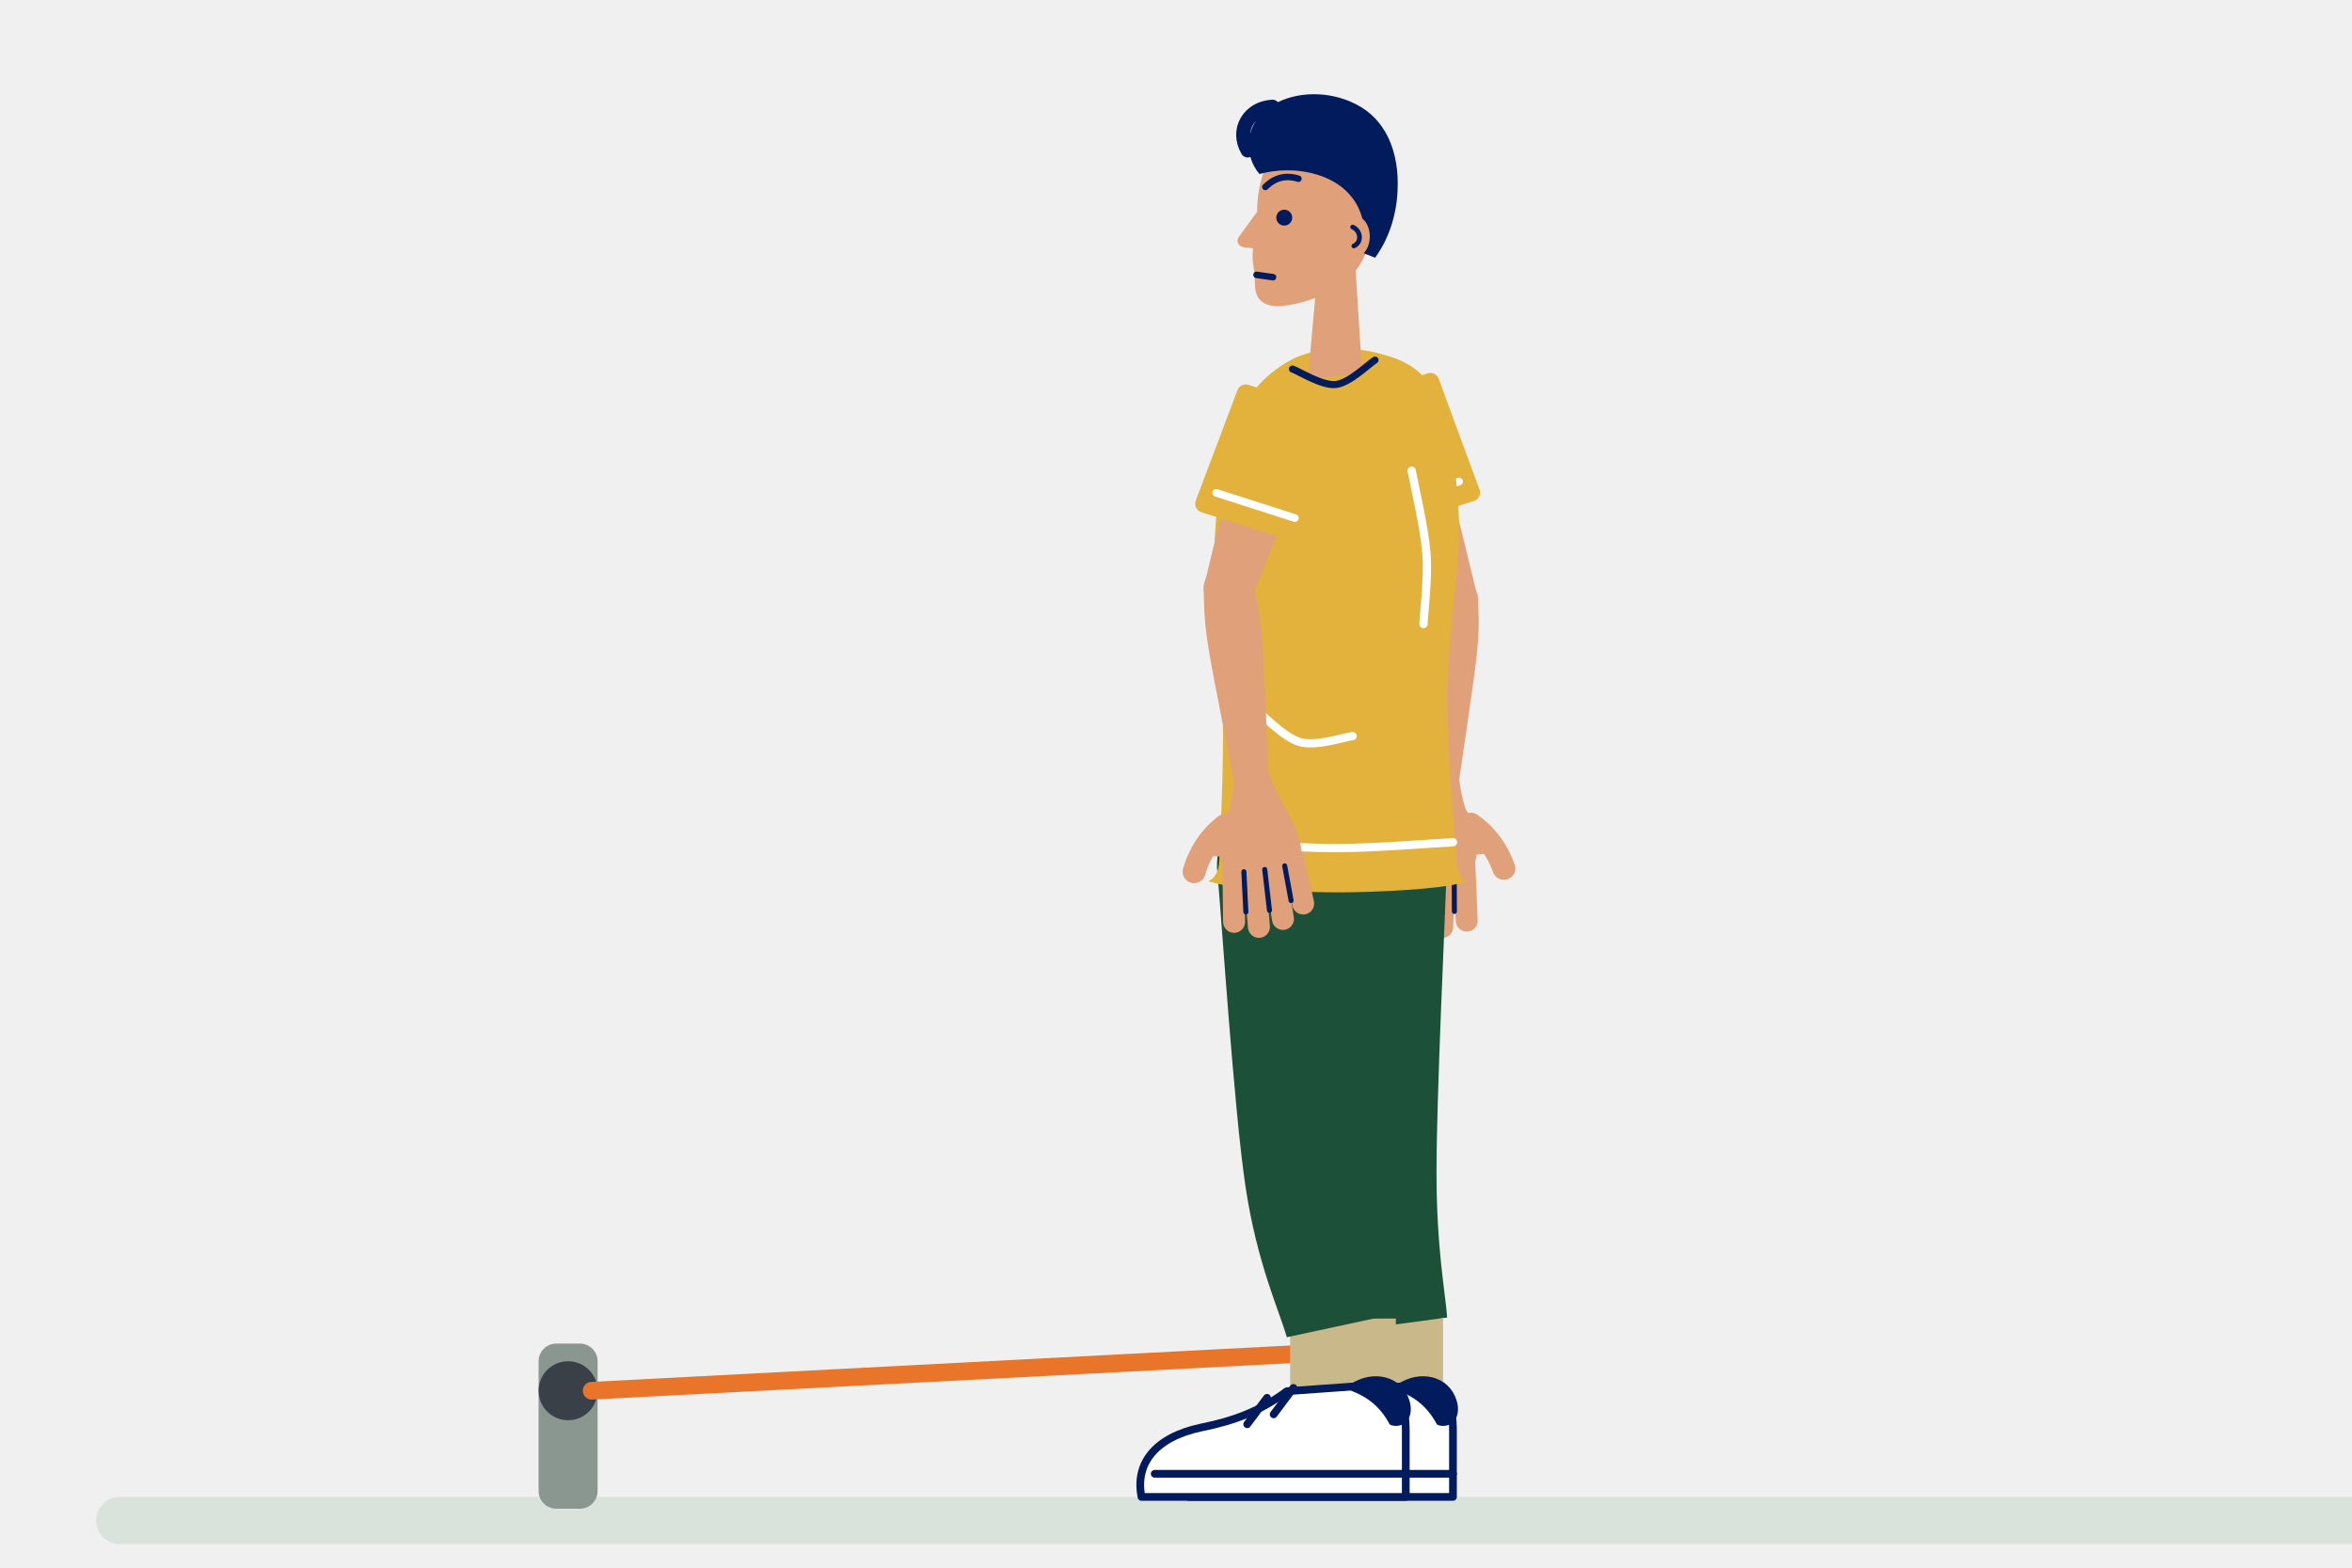
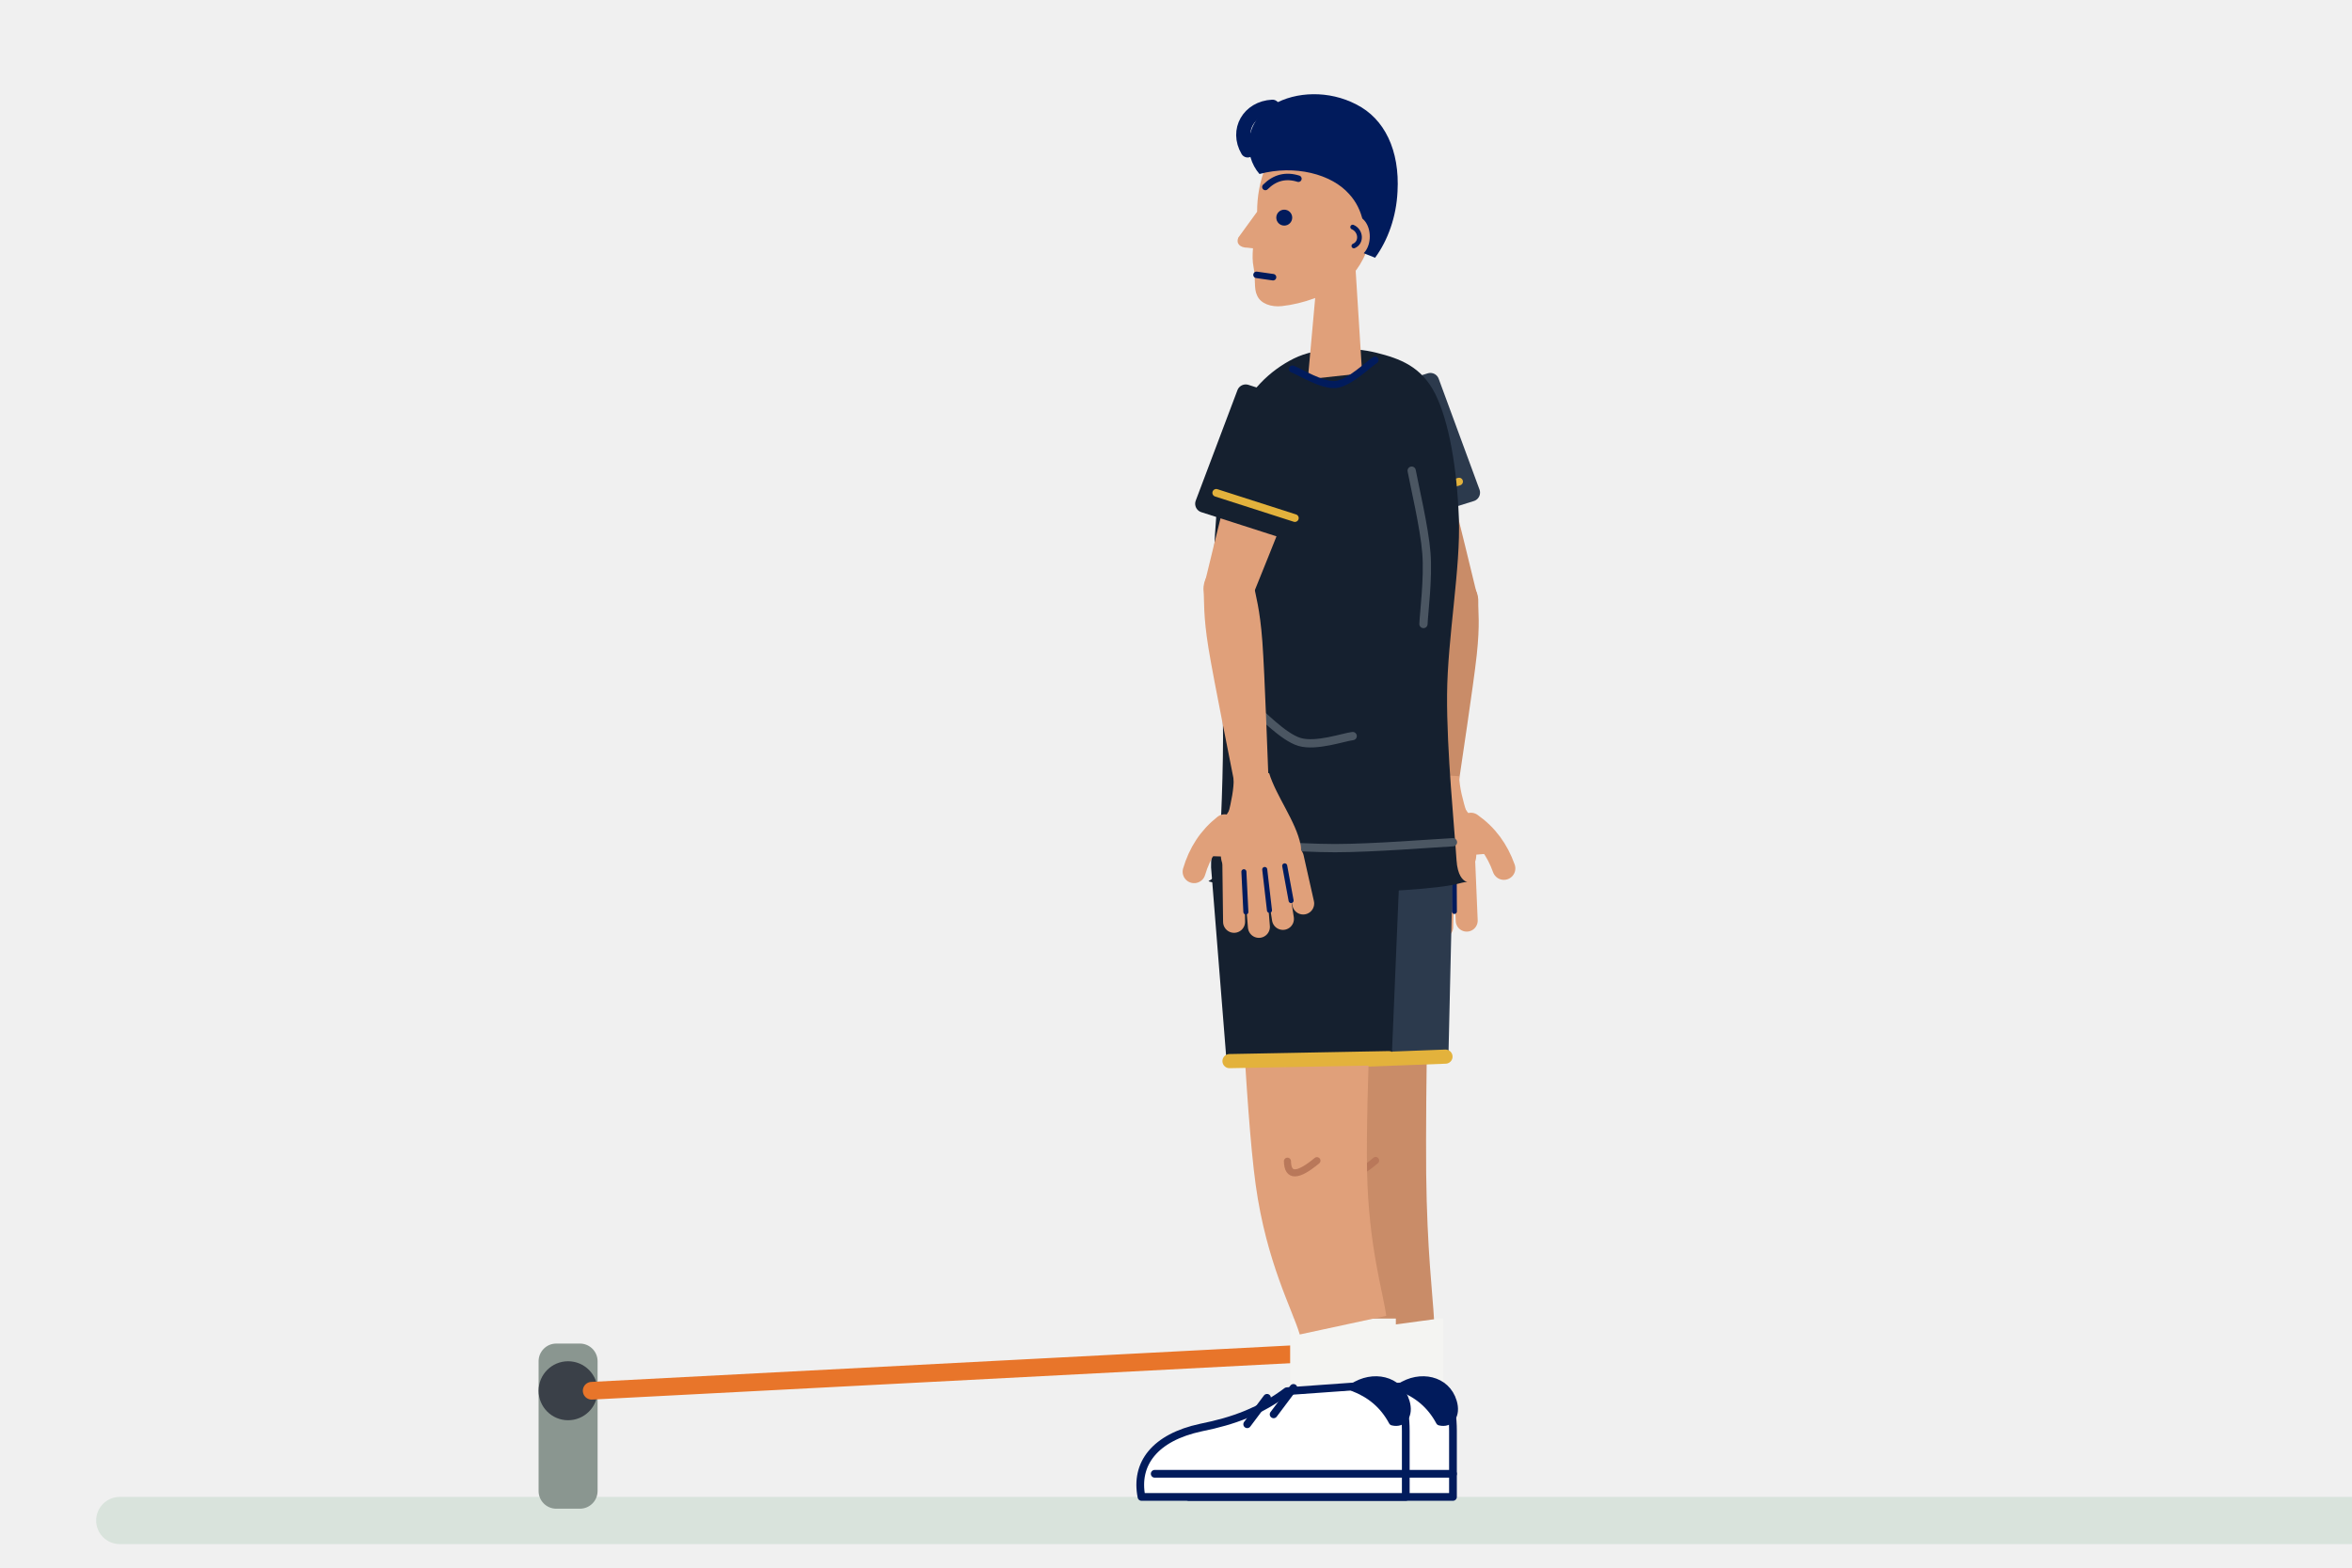
<svg xmlns="http://www.w3.org/2000/svg" viewBox="23.7 32.2 398.7 265.8" role="img" aria-label="Band Hamstring Curl, band on ankle">
  <rect x="40" y="286" width="400" height="8" rx="4" fill="#d9e3dc" />
  <g>
    <rect x="115" y="260" width="10" height="28" rx="3" fill="#8a9690" />
    <circle cx="120" cy="268" r="5" fill="#3a4048" />
  </g>
  <path d="M124 268 L251.36 261.36" stroke="#e8752a" stroke-width="3" stroke-linecap="round" />
-   <path d="M265.71 133.73 C265.57 135.22 264.93 137.32 264.85 142.67 C264.77 148.02 265.15 161.97 265.21 165.83 L270.79 166.17 C271.33 162.35 273.45 148.56 274.03 143.25 C274.61 137.93 274.25 135.76 274.29 134.27 A4.3 4.3 0 0 0 265.71 133.73 Z" fill="#e0a07a" />
-   <path d="M254.65 103.67 C255.45 106.06 257.55 112.72 259.44 117.98 C261.33 123.24 264.9 132.37 265.99 135.25 A4.2 4.2 0 0 0 274.01 132.75 C273.27 129.76 271 120.22 269.56 114.82 C268.11 109.42 266.05 102.74 265.35 100.33 Z" fill="#e0a07a" />
-   <path d="M252.04 101.34 L257.05 120.73 L273.09 115.72 L266.17 96.93 Z" fill="#e3b23c" stroke="#e3b23c" stroke-width="3" stroke-linecap="round" stroke-linejoin="round" />
-   <path d="M257.67 118.02 C259.9 117.33 268.81 114.54 271.04 113.85" fill="none" stroke="#FFFFFF" stroke-width="1.3" stroke-linecap="round" stroke-linejoin="round" />
+   <path d="M265.71 133.73 C265.57 135.22 264.93 137.32 264.85 142.67 C264.77 148.02 265.15 161.97 265.21 165.83 L270.79 166.17 C271.33 162.35 273.45 148.56 274.03 143.25 C274.61 137.93 274.25 135.76 274.29 134.27 A4.3 4.3 0 0 0 265.71 133.73 Z" fill="#c98c68" />
+   <path d="M254.65 103.67 C255.45 106.06 257.55 112.72 259.44 117.98 C261.33 123.24 264.9 132.37 265.99 135.25 A4.2 4.2 0 0 0 274.01 132.75 C273.27 129.76 271 120.22 269.56 114.82 C268.11 109.42 266.05 102.74 265.35 100.33 Z" fill="#c98c68" />
+   <path d="M252.04 101.34 L257.05 120.73 L273.09 115.72 L266.17 96.93 Z" fill="#2c3a4d" stroke="#2c3a4d" stroke-width="3" stroke-linecap="round" stroke-linejoin="round" />
+   <path d="M257.67 118.02 C259.9 117.33 268.81 114.54 271.04 113.85" fill="none" stroke="#e3b23c" stroke-width="1.3" stroke-linecap="round" stroke-linejoin="round" />
  <g transform="translate(268 166) rotate(183.58) scale(1.08 1.08)">
    <path d="M-2.7 2.2 C-3 -1.4 -5.4 -5.6 -6.1 -9.4 C-6.4 -11.6 -5.4 -12.6 -3.6 -12.6 L3.8 -12.6 C5.6 -12.6 6.6 -11.4 6.5 -9.6 C6.2 -5.8 3.6 -1.6 2.9 2.2 Z" fill="#e0a07a" />
    <path d="M-4.35 -11.4 Q-4.87 -16.32 -5.29 -20.35" fill="none" stroke="#e0a07a" stroke-width="3.45" stroke-linecap="round" stroke-linejoin="round" />
    <path d="M-1.15 -11.4 Q-1.35 -17.01 -1.51 -21.59" fill="none" stroke="#e0a07a" stroke-width="3.45" stroke-linecap="round" stroke-linejoin="round" />
    <path d="M2.05 -11.4 Q2.23 -16.57 2.38 -20.79" fill="none" stroke="#e0a07a" stroke-width="3.45" stroke-linecap="round" stroke-linejoin="round" />
    <path d="M5.05 -11.4 Q5.48 -15.45 5.82 -18.76" fill="none" stroke="#e0a07a" stroke-width="3.45" stroke-linecap="round" stroke-linejoin="round" />
    <path d="M-5 -5.2 C-7.6 -6.8 -9.4 -9 -10.6 -11.8" fill="none" stroke="#e0a07a" stroke-width="3.6" stroke-linecap="round" stroke-linejoin="round" />
    <path d="M-3.6 -2.4 C-5.8 -5.2 -7.6 -7 -9.6 -9.4 L-5.6 -10 Z" fill="#e0a07a" />
    <path d="M-3.27 -19.03 L-2.84 -12.72" fill="none" stroke="#011B5C" stroke-width="0.79" stroke-linecap="round" stroke-linejoin="round" />
    <path d="M0.44 -19.21 L0.45 -12.75" fill="none" stroke="#011B5C" stroke-width="0.79" stroke-linecap="round" stroke-linejoin="round" />
    <path d="M3.99 -18.08 L3.63 -12.55" fill="none" stroke="#011B5C" stroke-width="0.79" stroke-linecap="round" stroke-linejoin="round" />
  </g>
-   <path d="M250.4 269.2 L268.32 267.52 L268.32 255.76 L250.4 255.76 Z" fill="#c9b88a" />
-   <path d="M239.01 179.57 C239.97 188.47 243.01 219.86 244.79 232.97 C246.57 246.07 248.88 253.98 249.7 258.18 L269.02 255.58 C268.72 251.48 267.21 243.89 267.21 231.03 C267.2 218.18 268.69 187.2 268.99 178.43 A15 15 0 0 0 239.01 179.57 Z" fill="#1d5038" />
+   <path d="M250.4 269.2 L268.32 267.52 L268.32 255.76 L250.4 255.76 Z" fill="#f4f4f2" />
+   <path d="M242.01 179.45 C242.76 188.35 244.88 219.74 246.54 232.82 C248.19 245.89 251.03 253.71 251.93 257.88 L266.79 255.88 C266.57 251.76 265.6 244.07 265.46 231.18 C265.33 218.3 265.9 187.32 265.99 178.55 A12 12 0 0 0 242.01 179.45 Z" fill="#c98c68" />
+   <path d="M251.89 229.15 q0.15 4 5 -0.19" fill="none" stroke="#b9785a" stroke-width="1.2" stroke-linecap="round" stroke-linejoin="round" />
+   <path d="M238.01 179.6 C238.55 185.07 240.71 206.92 241.25 212.39 L269.23 211.33 C269.36 205.84 269.86 183.89 269.99 178.4 A16 16 0 0 0 238.01 179.6 Z" fill="#2c3a4d" />
+   <path d="M241.75 212.37 L268.73 211.35" fill="none" stroke="#e3b23c" stroke-width="2.4" stroke-linecap="round" stroke-linejoin="round" />
  <g transform="translate(270 286) rotate(0) scale(1.12 1.12)" stroke="#011B5C" stroke-width="1.17" stroke-linejoin="round" stroke-linecap="round">
    <path d="M-40 0 C-41 -5 -38 -9 -31 -10.5 C-26 -11.5 -22 -13 -18 -16 L-4 -17 C-1 -17 0 -14 0 -10 L0 0 Z" fill="#FFFFFF" />
    <path d="M-8 -16.6 C-5 -18.6 -1 -17.8 0 -14.4 C0.6 -12.4 -0.4 -11 -2 -11.4 C-3.4 -14 -5.4 -15.6 -8 -16.6 Z" fill="#011B5C" />
    <path d="M-38 -3.5 H0" fill="none" />
    <path d="M-24 -11 l3 -4 M-20 -12.5 l3 -4" fill="none" />
  </g>
-   <path d="M242.4 269.2 L260.32 267.52 L260.32 255.76 L242.4 255.76 Z" fill="#c9b88a" />
-   <path d="M230 179.28 C230.81 188.29 232.85 220.02 234.82 233.3 C236.8 246.57 240.66 254.66 241.83 258.93 L260.89 254.83 C260.27 250.81 257.32 243.39 257.18 230.7 C257.03 218.02 259.53 187.38 260 178.72 A15 15 0 0 0 230 179.28 Z" fill="#1d5038" />
+   <path d="M242.4 269.2 L260.32 267.52 L260.32 255.76 L242.4 255.76 Z" fill="#f4f4f2" />
+   <path d="M233 179.23 C233.6 188.2 234.73 219.89 236.56 233.1 C238.4 246.3 242.78 254.23 244.03 258.46 L258.69 255.3 C258.15 251.23 255.72 243.66 255.44 230.9 C255.15 218.15 256.74 187.46 257 178.77 A12 12 0 0 0 233 179.23 Z" fill="#e0a07a" />
+   <path d="M241.94 229.08 q0.08 4 5 -0.09" fill="none" stroke="#b9785a" stroke-width="1.2" stroke-linecap="round" stroke-linejoin="round" />
+   <path d="M229 179.3 C229.44 184.77 231.19 206.65 231.62 212.12 L259.62 211.6 C259.85 206.11 260.77 184.18 261 178.7 A16 16 0 0 0 229 179.3 Z" fill="#15202f" />
+   <path d="M232.12 212.11 L259.12 211.61" fill="none" stroke="#e3b23c" stroke-width="2.4" stroke-linecap="round" stroke-linejoin="round" />
  <g transform="translate(262 286) rotate(0) scale(1.12 1.12)" stroke="#011B5C" stroke-width="1.17" stroke-linejoin="round" stroke-linecap="round">
    <path d="M-40 0 C-41 -5 -38 -9 -31 -10.5 C-26 -11.5 -22 -13 -18 -16 L-4 -17 C-1 -17 0 -14 0 -10 L0 0 Z" fill="#FFFFFF" />
    <path d="M-8 -16.6 C-5 -18.6 -1 -17.8 0 -14.4 C0.6 -12.4 -0.4 -11 -2 -11.4 C-3.4 -14 -5.4 -15.6 -8 -16.6 Z" fill="#011B5C" />
    <path d="M-38 -3.5 H0" fill="none" />
    <path d="M-24 -11 l3 -4 M-20 -12.5 l3 -4" fill="none" />
  </g>
-   <path d="M230 182 C226.65 181.08 230.23 182.67 230.4 178 C230.57 173.33 231.15 162.67 231 154 C230.85 145.33 229.17 134.33 229.5 126 C229.83 117.67 230.75 109.5 233 104 C235.25 98.5 239 95 243 93 C247 91 253 91 257 92 C261 93 264.67 94.33 267 99 C269.33 103.67 270.67 111.5 271 120 C271.33 128.5 269.07 140.33 269 150 C268.93 159.67 270.27 172.67 270.6 178 C270.93 183.33 274.35 181.08 271 182 C267.65 182.92 257.33 183.5 250.5 183.5 C243.67 183.5 233.35 182.92 230 182 Z" fill="#e3b23c" />
-   <path d="M231 175 C234.17 175.17 243.5 176 250 176 C256.5 176 266.67 175.17 270 175" fill="none" stroke="#FFFFFF" stroke-width="1.4" stroke-linecap="round" stroke-linejoin="round" />
-   <path d="M263 112 C263.42 114.33 265.17 121.67 265.5 126 C265.83 130.33 265.08 136 265 138" fill="none" stroke="#FFFFFF" stroke-width="1.4" stroke-linecap="round" stroke-linejoin="round" />
-   <path d="M236 152 C237.33 153 241.17 157.17 244 158 C246.83 158.83 251.5 157.17 253 157" fill="none" stroke="#FFFFFF" stroke-width="1.4" stroke-linecap="round" stroke-linejoin="round" />
+   <path d="M230 182 C226.65 181.08 230.23 182.67 230.4 178 C230.57 173.33 231.15 162.67 231 154 C230.85 145.33 229.17 134.33 229.5 126 C229.83 117.67 230.75 109.5 233 104 C235.25 98.5 239 95 243 93 C247 91 253 91 257 92 C261 93 264.67 94.33 267 99 C269.33 103.67 270.67 111.5 271 120 C271.33 128.5 269.07 140.33 269 150 C268.93 159.67 270.27 172.67 270.6 178 C270.93 183.33 274.35 181.08 271 182 C267.65 182.92 257.33 183.5 250.5 183.5 C243.67 183.5 233.35 182.92 230 182 Z" fill="#15202f" />
+   <path d="M231 175 C234.17 175.17 243.5 176 250 176 C256.5 176 266.67 175.17 270 175" fill="none" stroke="#4b5662" stroke-width="1.4" stroke-linecap="round" stroke-linejoin="round" />
+   <path d="M263 112 C263.42 114.33 265.17 121.67 265.5 126 C265.83 130.33 265.08 136 265 138" fill="none" stroke="#4b5662" stroke-width="1.4" stroke-linecap="round" stroke-linejoin="round" />
+   <path d="M236 152 C237.33 153 241.17 157.17 244 158 C246.83 158.83 251.5 157.17 253 157" fill="none" stroke="#4b5662" stroke-width="1.4" stroke-linecap="round" stroke-linejoin="round" />
  <path d="M245.4 96.5 L254.6 95.5 L253.5 78 L246.8 81 Z" fill="#e0a07a" />
  <path d="M242.79 94.77 C244.02 95.21 247.82 97.65 250.15 97.39 C252.48 97.14 255.67 93.94 256.78 93.25" fill="none" stroke="#011B5C" stroke-width="1.2" stroke-linecap="round" stroke-linejoin="round" />
  <g transform="translate(248 70.5) rotate(0)">
    <path d="M-9.6 -10.4 C-10.8 -7.6 -11.2 -4.8 -11.2 -2.4 L-14.4 2 C-14.8 3 -14.1 3.7 -12.8 3.7 L-11.9 3.8 C-12 5 -12 6 -11.8 7 C-11.4 9 -11.8 10.6 -11.2 11.8 C-10.6 13.2 -8.8 13.8 -7 13.6 C-3.4 13.2 0.6 11.8 3.6 9.6 C5.6 8 7.2 5.4 8 2.4 L8.6 -6 L2 -14 Z" fill="#e0a07a" />
    <path d="M-10.8 -8.8 C-13.6 -12 -13.4 -17.8 -8.4 -20.6 C-4.6 -22.8 1 -23 5.6 -20.6 C10.4 -18.2 13 -12.8 12.6 -5.8 C12.4 -1.6 11 2.4 8.8 5.4 L6.8 4.6 C7.4 0.8 6.8 -2.8 4.4 -5.4 C1.4 -8.8 -4.8 -10.4 -10.8 -8.8 Z" fill="#011B5C" />
    <path d="M-12.8 -12.8 C-14.8 -16.2 -12.6 -20 -8.6 -20.2" fill="none" stroke="#011B5C" stroke-width="2.4" stroke-linecap="round" stroke-linejoin="round" />
    <ellipse cx="5.4" cy="1.8" rx="2.5" ry="3.5" fill="#e0a07a" />
    <path d="M5 0.2 C6.4 0.8 6.6 2.8 5.2 3.4" fill="none" stroke="#011B5C" stroke-width="0.8" stroke-linecap="round" stroke-linejoin="round" />
    <circle cx="-6.6" cy="-1.4" r="1.35" fill="#011B5C" />
    <path d="M-9.8 -6.6 Q-7.4 -9 -4.2 -8" fill="none" stroke="#011B5C" stroke-width="1.1" stroke-linecap="round" stroke-linejoin="round" />
    <path d="M-11.3 8.3 l2.8 0.4" fill="none" stroke="#011B5C" stroke-width="1.1" stroke-linecap="round" stroke-linejoin="round" />
  </g>
  <path d="M227.73 132.5 C227.87 134.09 227.64 136.42 228.55 142.06 C229.47 147.69 232.44 162.28 233.22 166.33 L238.78 165.67 C238.6 161.56 238.11 146.68 237.69 140.98 C237.27 135.29 236.51 133.08 236.27 131.5 A4.3 4.3 0 0 0 227.73 132.5 Z" fill="#e0a07a" />
  <path d="M235.67 102.29 C235.04 104.4 233.18 110.24 231.9 114.98 C230.63 119.72 228.65 128.09 228 130.71 A4.2 4.2 0 0 0 236 133.29 C237 130.77 240.27 122.82 242 118.22 C243.72 113.63 245.61 107.8 246.33 105.71 Z" fill="#e0a07a" />
-   <path d="M234.87 98.88 L227.8 117.61 L243.79 122.75 L248.96 103.41 Z" fill="#e3b23c" stroke="#e3b23c" stroke-width="3" stroke-linecap="round" stroke-linejoin="round" />
-   <path d="M229.87 115.76 C232.09 116.47 240.98 119.33 243.2 120.04" fill="none" stroke="#FFFFFF" stroke-width="1.3" stroke-linecap="round" stroke-linejoin="round" />
+   <path d="M234.87 98.88 L227.8 117.61 L243.79 122.75 L248.96 103.41 Z" fill="#15202f" stroke="#15202f" stroke-width="3" stroke-linecap="round" stroke-linejoin="round" />
+   <path d="M229.87 115.76 C232.09 116.47 240.98 119.33 243.2 120.04" fill="none" stroke="#e3b23c" stroke-width="1.3" stroke-linecap="round" stroke-linejoin="round" />
  <g transform="translate(236 166) rotate(173.29) scale(-1.08 1.08)">
    <path d="M-2.7 2.2 C-3 -1.4 -5.4 -5.6 -6.1 -9.4 C-6.4 -11.6 -5.4 -12.6 -3.6 -12.6 L3.8 -12.6 C5.6 -12.6 6.6 -11.4 6.5 -9.6 C6.2 -5.8 3.6 -1.6 2.9 2.2 Z" fill="#e0a07a" />
    <path d="M-4.35 -11.4 Q-4.87 -16.32 -5.29 -20.35" fill="none" stroke="#e0a07a" stroke-width="3.45" stroke-linecap="round" stroke-linejoin="round" />
    <path d="M-1.15 -11.4 Q-1.35 -17.01 -1.51 -21.59" fill="none" stroke="#e0a07a" stroke-width="3.45" stroke-linecap="round" stroke-linejoin="round" />
    <path d="M2.05 -11.4 Q2.23 -16.57 2.38 -20.79" fill="none" stroke="#e0a07a" stroke-width="3.45" stroke-linecap="round" stroke-linejoin="round" />
    <path d="M5.05 -11.4 Q5.48 -15.45 5.82 -18.76" fill="none" stroke="#e0a07a" stroke-width="3.45" stroke-linecap="round" stroke-linejoin="round" />
    <path d="M-5 -5.2 C-7.6 -6.8 -9.4 -9 -10.6 -11.8" fill="none" stroke="#e0a07a" stroke-width="3.6" stroke-linecap="round" stroke-linejoin="round" />
    <path d="M-3.6 -2.4 C-5.8 -5.2 -7.6 -7 -9.6 -9.4 L-5.6 -10 Z" fill="#e0a07a" />
    <path d="M-3.27 -19.03 L-2.84 -12.72" fill="none" stroke="#011B5C" stroke-width="0.79" stroke-linecap="round" stroke-linejoin="round" />
    <path d="M0.44 -19.21 L0.45 -12.75" fill="none" stroke="#011B5C" stroke-width="0.79" stroke-linecap="round" stroke-linejoin="round" />
    <path d="M3.99 -18.08 L3.63 -12.55" fill="none" stroke="#011B5C" stroke-width="0.79" stroke-linecap="round" stroke-linejoin="round" />
  </g>
</svg>
